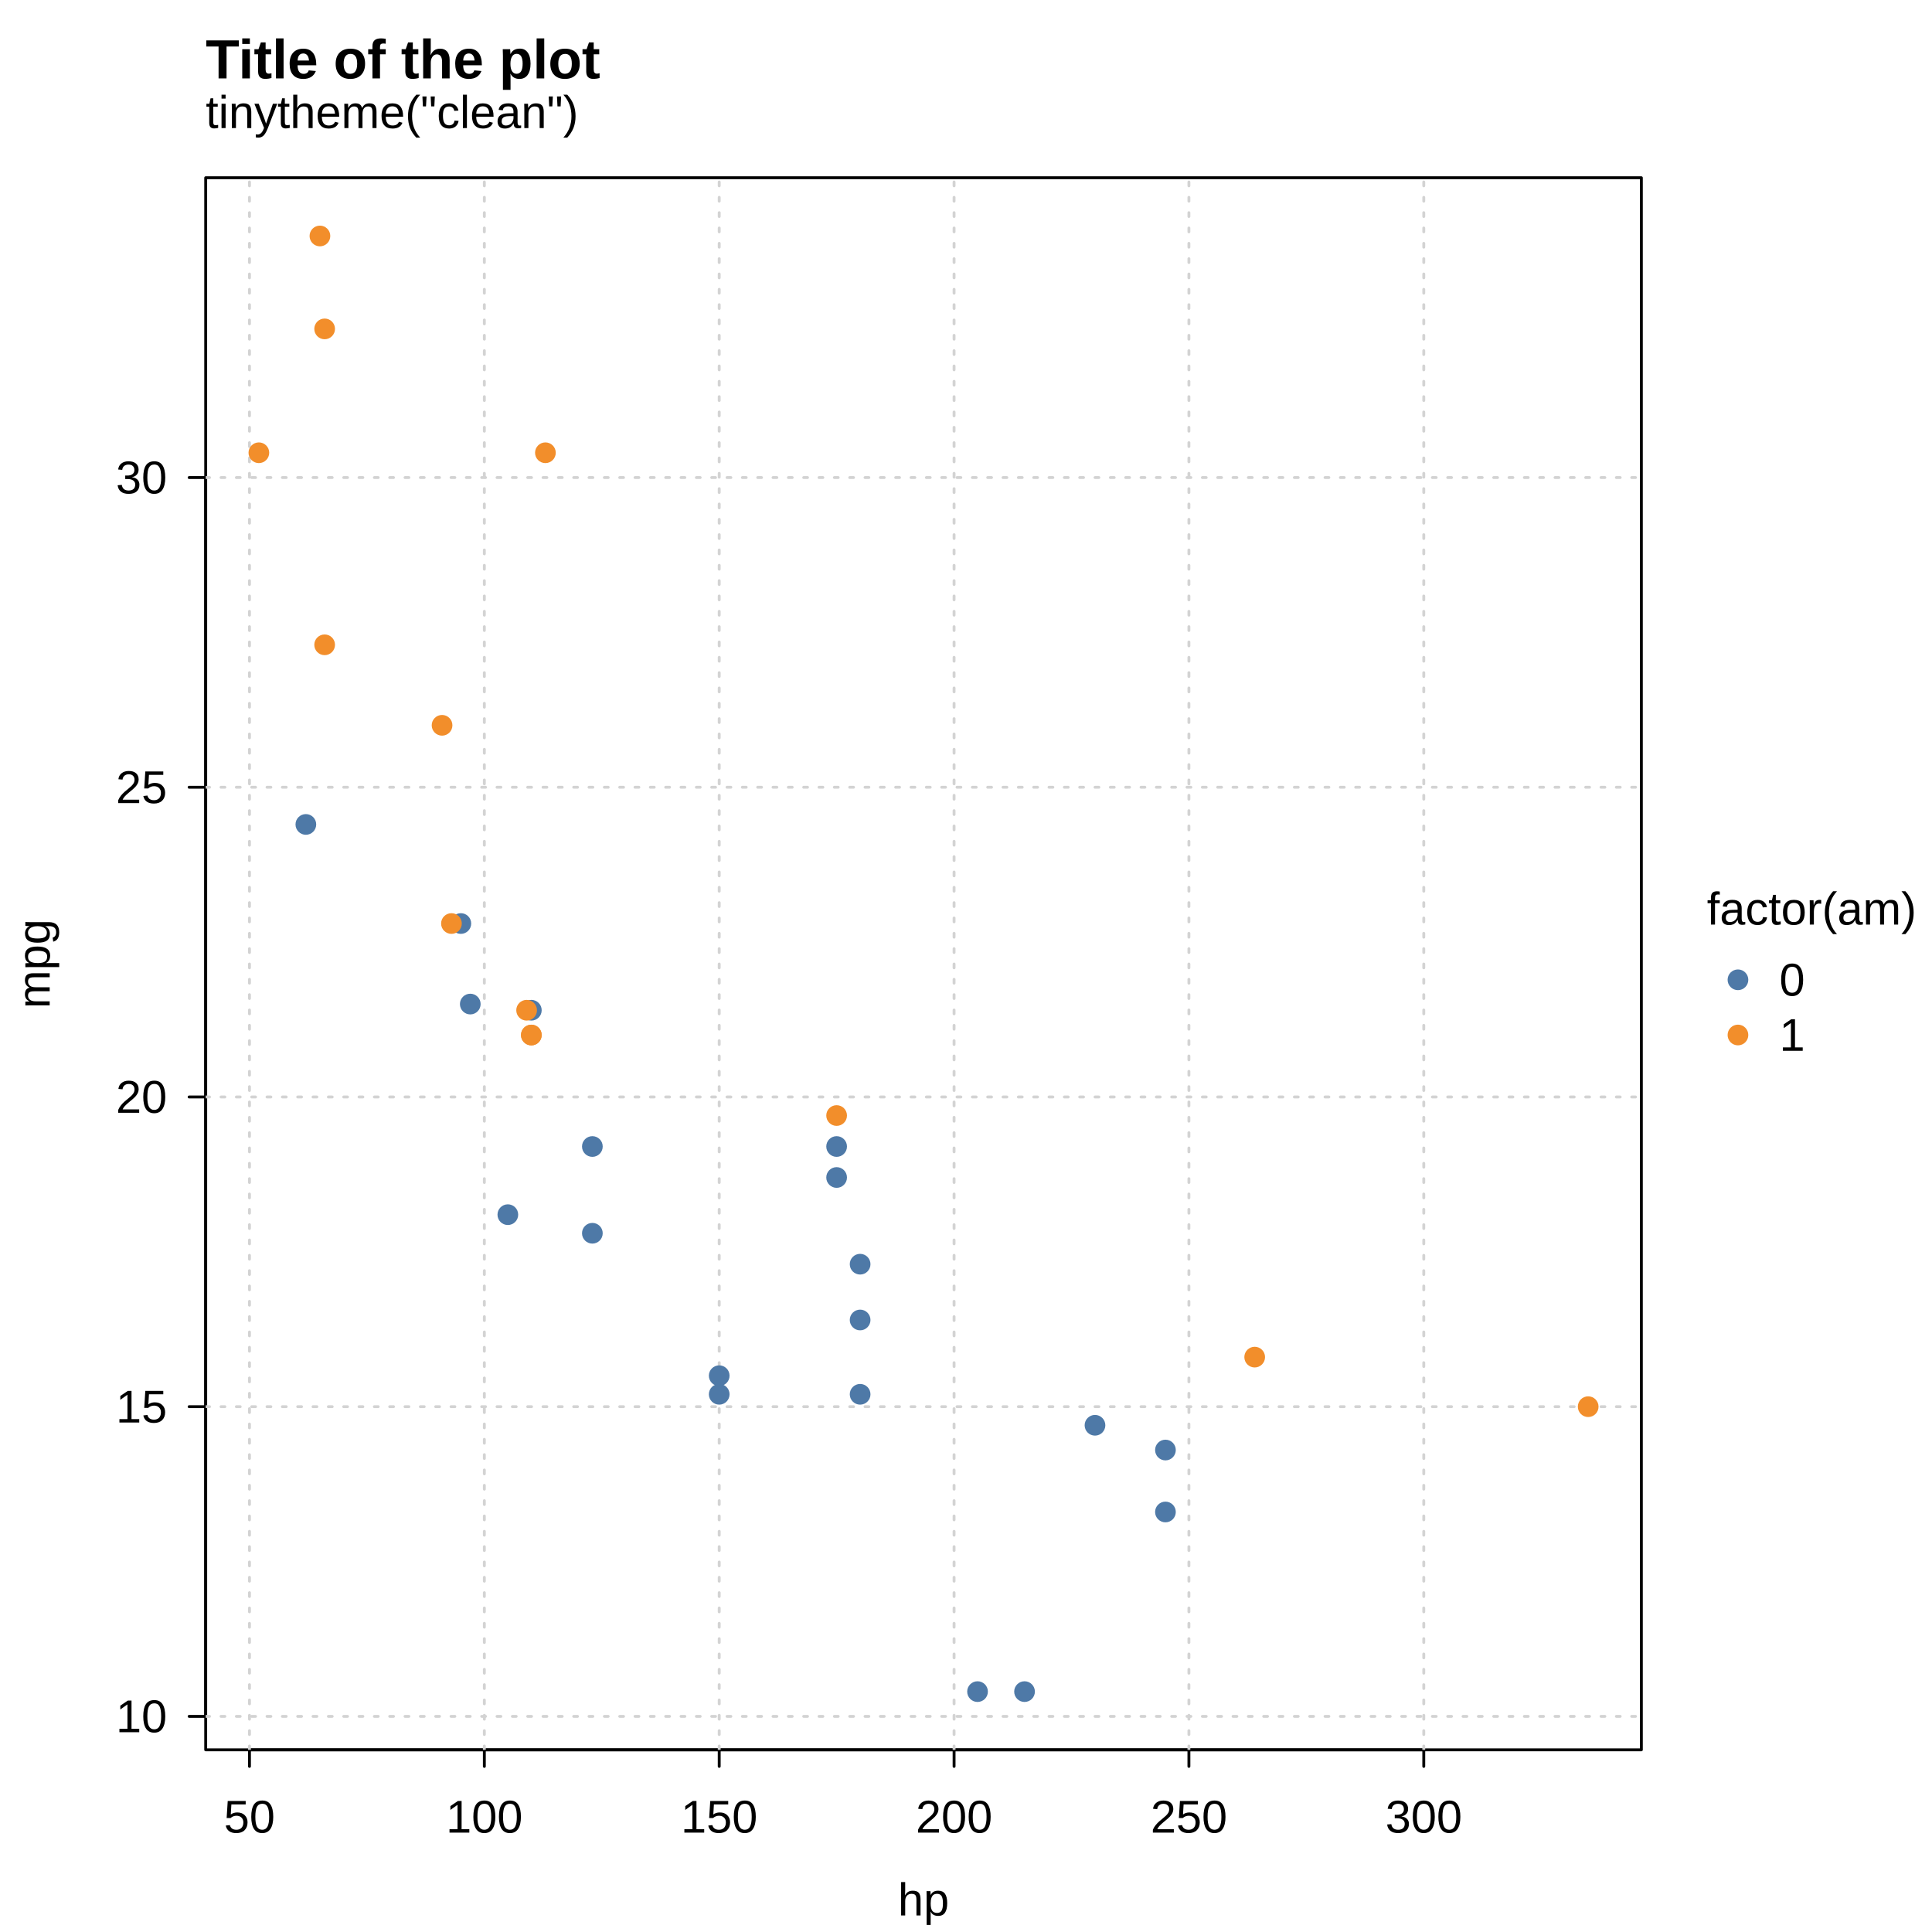
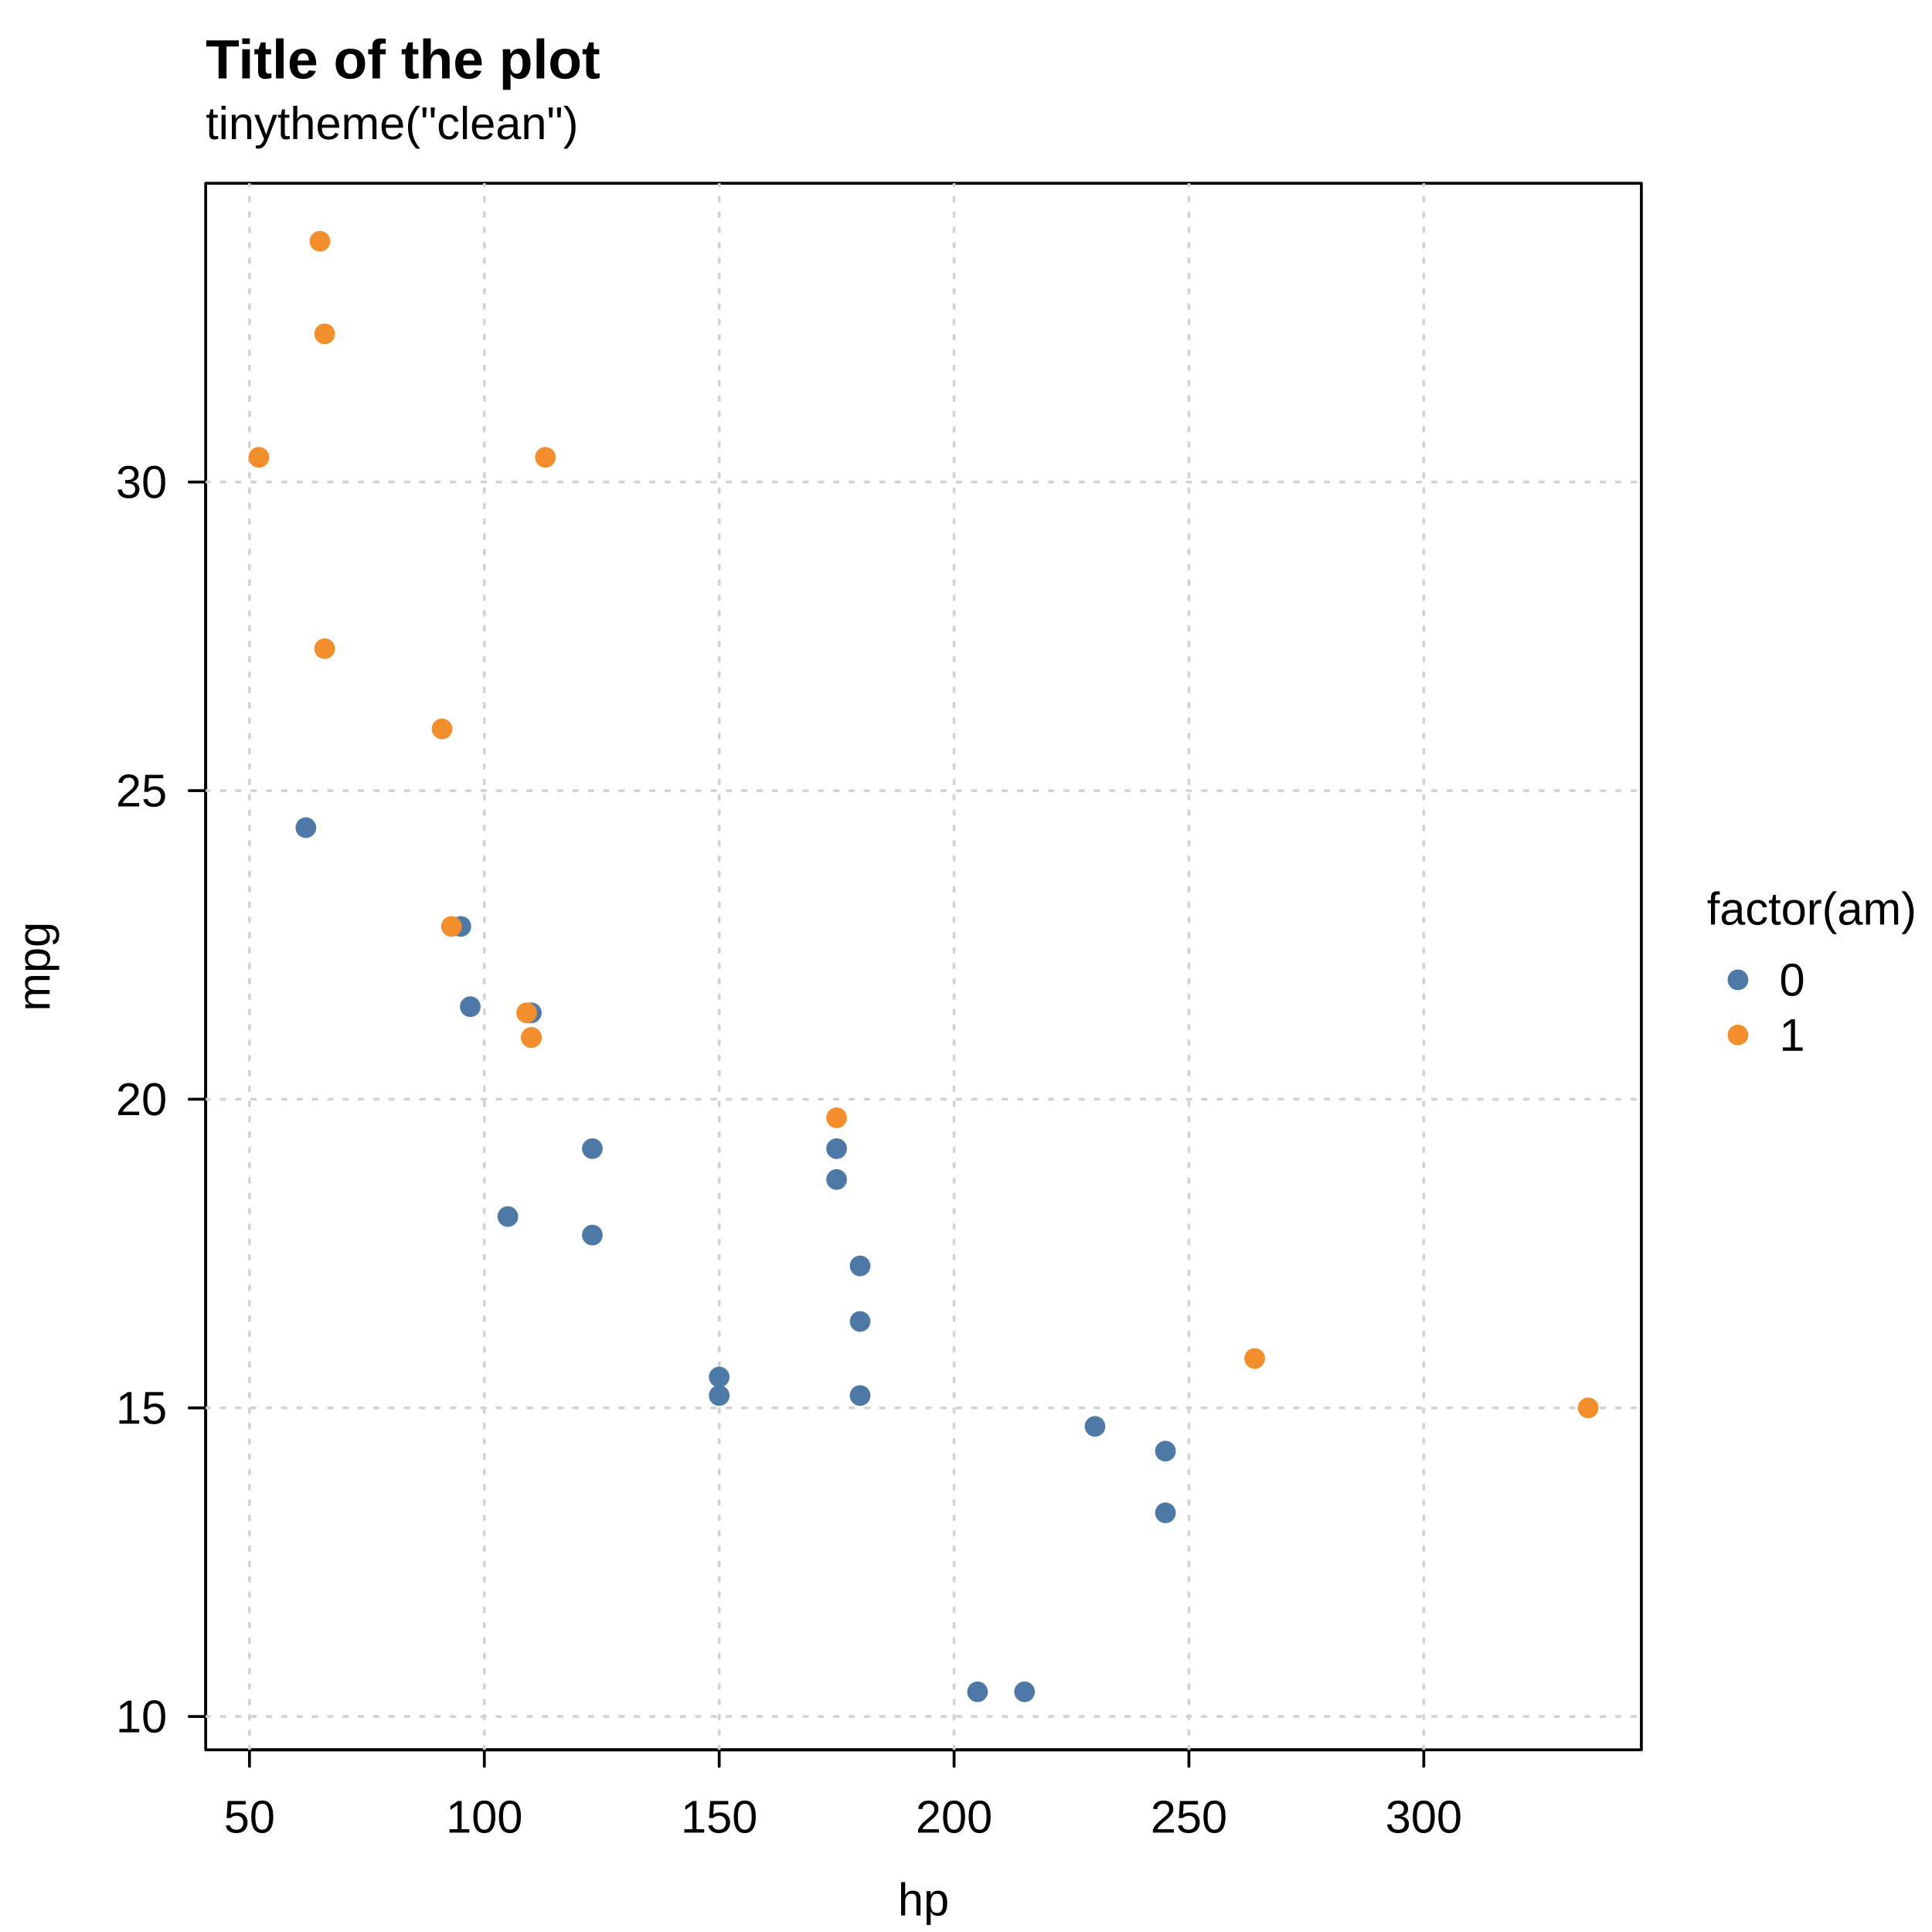
<svg xmlns="http://www.w3.org/2000/svg" width="504.00pt" height="504.00pt" viewBox="0 0 504.00 504.00">
  <g class="svglite">
    <defs>
      <style type="text/css">
    .svglite line, .svglite polyline, .svglite polygon, .svglite path, .svglite rect, .svglite circle {
      fill: none;
      stroke: #000000;
      stroke-linecap: round;
      stroke-linejoin: round;
      stroke-miterlimit: 10.00;
    }
    .svglite text {
      white-space: pre;
    }
    .svglite g.glyphgroup path {
      fill: inherit;
      stroke: none;
    }
  </style>
    </defs>
    <rect width="100%" height="100%" style="stroke: none; fill: #FFFFFF;" />
    <defs>
      <clipPath id="cpMC4wMHw1MDQuMDB8MC4wMHw1MDQuMDA=">
        <rect x="0.00" y="0.00" width="504.00" height="504.00" />
      </clipPath>
    </defs>
    <g clip-path="url(#cpMC4wMHw1MDQuMDB8MC4wMHw1MDQuMDA=)">
      <circle cx="453.38" cy="255.60" r="2.70" style="stroke-width: 0.75; stroke: none; fill: #4E79A7;" />
      <circle cx="453.38" cy="270.00" r="2.70" style="stroke-width: 0.75; stroke: none; fill: #F28E2B;" />
      <text x="472.62" y="241.20" text-anchor="middle" style="font-size: 12.00px; font-family: &quot;Liberation Sans&quot;;" textLength="54.67px" lengthAdjust="spacingAndGlyphs">factor(am)</text>
      <text x="464.18" y="259.73" style="font-size: 12.00px; font-family: &quot;Liberation Sans&quot;;" textLength="6.67px" lengthAdjust="spacingAndGlyphs">0</text>
      <text x="464.18" y="274.13" style="font-size: 12.00px; font-family: &quot;Liberation Sans&quot;;" textLength="6.67px" lengthAdjust="spacingAndGlyphs">1</text>
-       <text x="53.66" y="33.41" style="font-size: 12.00px; font-family: &quot;Liberation Sans&quot;;" textLength="97.23px" lengthAdjust="spacingAndGlyphs">tinytheme("clean")</text>
+       <text x="53.66" y="36.29" style="font-size: 12.00px; font-family: &quot;Liberation Sans&quot;;" textLength="97.23px" lengthAdjust="spacingAndGlyphs">tinytheme("clean")</text>
    </g>
    <defs>
      <clipPath id="cpMC4wMHw0MjguMTh8MC4wMHw1MDQuMDA=">
        <rect x="0.00" y="0.00" width="428.18" height="504.00" />
      </clipPath>
    </defs>
    <g clip-path="url(#cpMC4wMHw0MjguMTh8MC4wMHw1MDQuMDA=)">
      <text x="53.66" y="20.45" style="font-size: 14.40px; font-weight: bold; font-family: &quot;Liberation Sans&quot;;" textLength="102.91px" lengthAdjust="spacingAndGlyphs">Title of the plot</text>
      <text x="240.92" y="499.68" text-anchor="middle" style="font-size: 12.00px; font-family: &quot;Liberation Sans&quot;;" textLength="13.34px" lengthAdjust="spacingAndGlyphs">hp</text>
-       <text transform="translate(12.96,251.42) rotate(-90)" text-anchor="middle" style="font-size: 12.00px; font-family: &quot;Liberation Sans&quot;;" textLength="23.34px" lengthAdjust="spacingAndGlyphs">mpg</text>
+       <text transform="translate(12.96,252.14) rotate(-90)" text-anchor="middle" style="font-size: 12.00px; font-family: &quot;Liberation Sans&quot;;" textLength="23.34px" lengthAdjust="spacingAndGlyphs">mpg</text>
    </g>
    <g clip-path="url(#cpMC4wMHw1MDQuMDB8MC4wMHw1MDQuMDA=)">
      <line x1="65.08" y1="456.48" x2="371.42" y2="456.48" style="stroke-width: 0.75;" />
      <line x1="65.08" y1="456.48" x2="65.08" y2="460.80" style="stroke-width: 0.75;" />
      <line x1="126.35" y1="456.48" x2="126.35" y2="460.80" style="stroke-width: 0.75;" />
      <line x1="187.62" y1="456.48" x2="187.62" y2="460.80" style="stroke-width: 0.75;" />
      <line x1="248.89" y1="456.48" x2="248.89" y2="460.80" style="stroke-width: 0.75;" />
      <line x1="310.15" y1="456.48" x2="310.15" y2="460.80" style="stroke-width: 0.75;" />
      <line x1="371.42" y1="456.48" x2="371.42" y2="460.80" style="stroke-width: 0.75;" />
      <text x="65.08" y="478.08" text-anchor="middle" style="font-size: 12.00px; font-family: &quot;Liberation Sans&quot;;" textLength="13.34px" lengthAdjust="spacingAndGlyphs">50</text>
      <text x="126.35" y="478.08" text-anchor="middle" style="font-size: 12.00px; font-family: &quot;Liberation Sans&quot;;" textLength="20.02px" lengthAdjust="spacingAndGlyphs">100</text>
      <text x="187.62" y="478.08" text-anchor="middle" style="font-size: 12.00px; font-family: &quot;Liberation Sans&quot;;" textLength="20.02px" lengthAdjust="spacingAndGlyphs">150</text>
      <text x="248.89" y="478.08" text-anchor="middle" style="font-size: 12.00px; font-family: &quot;Liberation Sans&quot;;" textLength="20.02px" lengthAdjust="spacingAndGlyphs">200</text>
      <text x="310.15" y="478.08" text-anchor="middle" style="font-size: 12.00px; font-family: &quot;Liberation Sans&quot;;" textLength="20.02px" lengthAdjust="spacingAndGlyphs">250</text>
      <text x="371.42" y="478.08" text-anchor="middle" style="font-size: 12.00px; font-family: &quot;Liberation Sans&quot;;" textLength="20.02px" lengthAdjust="spacingAndGlyphs">300</text>
-       <line x1="53.66" y1="447.75" x2="53.66" y2="124.58" style="stroke-width: 0.75;" />
-       <line x1="53.66" y1="447.75" x2="49.34" y2="447.75" style="stroke-width: 0.75;" />
-       <line x1="53.66" y1="366.96" x2="49.34" y2="366.96" style="stroke-width: 0.75;" />
-       <line x1="53.66" y1="286.17" x2="49.34" y2="286.17" style="stroke-width: 0.75;" />
-       <line x1="53.66" y1="205.37" x2="49.34" y2="205.37" style="stroke-width: 0.75;" />
-       <line x1="53.66" y1="124.58" x2="49.34" y2="124.58" style="stroke-width: 0.75;" />
-       <text x="43.58" y="451.88" text-anchor="end" style="font-size: 12.00px; font-family: &quot;Liberation Sans&quot;;" textLength="13.34px" lengthAdjust="spacingAndGlyphs">10</text>
-       <text x="43.58" y="371.09" text-anchor="end" style="font-size: 12.00px; font-family: &quot;Liberation Sans&quot;;" textLength="13.34px" lengthAdjust="spacingAndGlyphs">15</text>
-       <text x="43.58" y="290.29" text-anchor="end" style="font-size: 12.00px; font-family: &quot;Liberation Sans&quot;;" textLength="13.34px" lengthAdjust="spacingAndGlyphs">20</text>
-       <text x="43.58" y="209.50" text-anchor="end" style="font-size: 12.00px; font-family: &quot;Liberation Sans&quot;;" textLength="13.34px" lengthAdjust="spacingAndGlyphs">25</text>
-       <text x="43.58" y="128.71" text-anchor="end" style="font-size: 12.00px; font-family: &quot;Liberation Sans&quot;;" textLength="13.34px" lengthAdjust="spacingAndGlyphs">30</text>
-       <polygon points="53.66,456.48 428.18,456.48 428.18,46.37 53.66,46.37 " style="stroke-width: 0.75;" />
+       <line x1="53.66" y1="447.78" x2="53.66" y2="125.74" style="stroke-width: 0.75;" />
+       <line x1="53.66" y1="447.78" x2="49.34" y2="447.78" style="stroke-width: 0.75;" />
+       <line x1="53.66" y1="367.27" x2="49.34" y2="367.27" style="stroke-width: 0.75;" />
+       <line x1="53.66" y1="286.76" x2="49.34" y2="286.76" style="stroke-width: 0.75;" />
+       <line x1="53.66" y1="206.25" x2="49.34" y2="206.25" style="stroke-width: 0.75;" />
+       <line x1="53.66" y1="125.74" x2="49.34" y2="125.74" style="stroke-width: 0.75;" />
+       <text x="43.58" y="451.91" text-anchor="end" style="font-size: 12.00px; font-family: &quot;Liberation Sans&quot;;" textLength="13.34px" lengthAdjust="spacingAndGlyphs">10</text>
+       <text x="43.58" y="371.40" text-anchor="end" style="font-size: 12.00px; font-family: &quot;Liberation Sans&quot;;" textLength="13.34px" lengthAdjust="spacingAndGlyphs">15</text>
+       <text x="43.58" y="290.89" text-anchor="end" style="font-size: 12.00px; font-family: &quot;Liberation Sans&quot;;" textLength="13.34px" lengthAdjust="spacingAndGlyphs">20</text>
+       <text x="43.58" y="210.38" text-anchor="end" style="font-size: 12.00px; font-family: &quot;Liberation Sans&quot;;" textLength="13.34px" lengthAdjust="spacingAndGlyphs">25</text>
+       <text x="43.58" y="129.87" text-anchor="end" style="font-size: 12.00px; font-family: &quot;Liberation Sans&quot;;" textLength="13.34px" lengthAdjust="spacingAndGlyphs">30</text>
+       <polygon points="53.66,456.48 428.18,456.48 428.18,47.81 53.66,47.81 " style="stroke-width: 0.75;" />
    </g>
    <defs>
-       <clipPath id="cpNTMuNjZ8NDI4LjE4fDQ2LjM3fDQ1Ni40OA==">
-         <rect x="53.66" y="46.37" width="374.52" height="410.11" />
+       <clipPath id="cpNTMuNjZ8NDI4LjE4fDQ3LjgxfDQ1Ni40OA==">
+         <rect x="53.66" y="47.81" width="374.52" height="408.67" />
      </clipPath>
    </defs>
-     <g clip-path="url(#cpNTMuNjZ8NDI4LjE4fDQ2LjM3fDQ1Ni40OA==)">
-       <line x1="65.08" y1="456.48" x2="65.08" y2="46.37" style="stroke-width: 0.75; stroke: #D3D3D3; stroke-dasharray: 1.00,3.00;" />
-       <line x1="126.35" y1="456.48" x2="126.35" y2="46.37" style="stroke-width: 0.75; stroke: #D3D3D3; stroke-dasharray: 1.00,3.00;" />
-       <line x1="187.62" y1="456.48" x2="187.62" y2="46.37" style="stroke-width: 0.75; stroke: #D3D3D3; stroke-dasharray: 1.00,3.00;" />
-       <line x1="248.89" y1="456.48" x2="248.89" y2="46.37" style="stroke-width: 0.75; stroke: #D3D3D3; stroke-dasharray: 1.00,3.00;" />
-       <line x1="310.15" y1="456.48" x2="310.15" y2="46.37" style="stroke-width: 0.75; stroke: #D3D3D3; stroke-dasharray: 1.00,3.00;" />
-       <line x1="371.42" y1="456.48" x2="371.42" y2="46.37" style="stroke-width: 0.75; stroke: #D3D3D3; stroke-dasharray: 1.00,3.00;" />
-       <line x1="53.66" y1="447.75" x2="428.18" y2="447.75" style="stroke-width: 0.75; stroke: #D3D3D3; stroke-dasharray: 1.00,3.00;" />
-       <line x1="53.66" y1="366.96" x2="428.18" y2="366.96" style="stroke-width: 0.75; stroke: #D3D3D3; stroke-dasharray: 1.00,3.00;" />
-       <line x1="53.66" y1="286.17" x2="428.18" y2="286.17" style="stroke-width: 0.75; stroke: #D3D3D3; stroke-dasharray: 1.00,3.00;" />
-       <line x1="53.66" y1="205.37" x2="428.18" y2="205.37" style="stroke-width: 0.75; stroke: #D3D3D3; stroke-dasharray: 1.00,3.00;" />
-       <line x1="53.66" y1="124.58" x2="428.18" y2="124.58" style="stroke-width: 0.75; stroke: #D3D3D3; stroke-dasharray: 1.00,3.00;" />
-       <circle cx="138.61" cy="263.54" r="2.70" style="stroke-width: 0.75; stroke: none; fill: #4E79A7;" />
-       <circle cx="218.25" cy="307.17" r="2.70" style="stroke-width: 0.75; stroke: none; fill: #4E79A7;" />
-       <circle cx="132.48" cy="316.87" r="2.70" style="stroke-width: 0.75; stroke: none; fill: #4E79A7;" />
-       <circle cx="304.03" cy="378.27" r="2.70" style="stroke-width: 0.75; stroke: none; fill: #4E79A7;" />
-       <circle cx="79.79" cy="215.07" r="2.70" style="stroke-width: 0.75; stroke: none; fill: #4E79A7;" />
-       <circle cx="120.22" cy="240.92" r="2.70" style="stroke-width: 0.75; stroke: none; fill: #4E79A7;" />
-       <circle cx="154.53" cy="299.09" r="2.70" style="stroke-width: 0.75; stroke: none; fill: #4E79A7;" />
-       <circle cx="154.53" cy="321.72" r="2.70" style="stroke-width: 0.75; stroke: none; fill: #4E79A7;" />
-       <circle cx="224.38" cy="344.34" r="2.70" style="stroke-width: 0.75; stroke: none; fill: #4E79A7;" />
-       <circle cx="224.38" cy="329.79" r="2.70" style="stroke-width: 0.75; stroke: none; fill: #4E79A7;" />
-       <circle cx="224.38" cy="363.73" r="2.70" style="stroke-width: 0.75; stroke: none; fill: #4E79A7;" />
-       <circle cx="255.01" cy="441.29" r="2.70" style="stroke-width: 0.75; stroke: none; fill: #4E79A7;" />
-       <circle cx="267.27" cy="441.29" r="2.70" style="stroke-width: 0.75; stroke: none; fill: #4E79A7;" />
-       <circle cx="285.65" cy="371.81" r="2.70" style="stroke-width: 0.75; stroke: none; fill: #4E79A7;" />
-       <circle cx="122.68" cy="261.93" r="2.70" style="stroke-width: 0.75; stroke: none; fill: #4E79A7;" />
-       <circle cx="187.62" cy="358.88" r="2.70" style="stroke-width: 0.75; stroke: none; fill: #4E79A7;" />
-       <circle cx="187.62" cy="363.73" r="2.70" style="stroke-width: 0.75; stroke: none; fill: #4E79A7;" />
-       <circle cx="304.03" cy="394.43" r="2.70" style="stroke-width: 0.75; stroke: none; fill: #4E79A7;" />
-       <circle cx="218.25" cy="299.09" r="2.70" style="stroke-width: 0.75; stroke: none; fill: #4E79A7;" />
-       <circle cx="138.61" cy="270.01" r="2.70" style="stroke-width: 0.75; stroke: none; fill: #F28E2B;" />
-       <circle cx="138.61" cy="270.01" r="2.70" style="stroke-width: 0.75; stroke: none; fill: #F28E2B;" />
-       <circle cx="117.77" cy="240.92" r="2.70" style="stroke-width: 0.75; stroke: none; fill: #F28E2B;" />
-       <circle cx="84.69" cy="85.80" r="2.70" style="stroke-width: 0.75; stroke: none; fill: #F28E2B;" />
-       <circle cx="67.53" cy="118.11" r="2.70" style="stroke-width: 0.75; stroke: none; fill: #F28E2B;" />
-       <circle cx="83.46" cy="61.56" r="2.70" style="stroke-width: 0.75; stroke: none; fill: #F28E2B;" />
-       <circle cx="84.69" cy="168.21" r="2.70" style="stroke-width: 0.75; stroke: none; fill: #F28E2B;" />
-       <circle cx="115.32" cy="189.21" r="2.70" style="stroke-width: 0.75; stroke: none; fill: #F28E2B;" />
-       <circle cx="142.28" cy="118.11" r="2.70" style="stroke-width: 0.75; stroke: none; fill: #F28E2B;" />
-       <circle cx="327.31" cy="354.03" r="2.70" style="stroke-width: 0.75; stroke: none; fill: #F28E2B;" />
-       <circle cx="218.25" cy="291.01" r="2.70" style="stroke-width: 0.75; stroke: none; fill: #F28E2B;" />
-       <circle cx="414.31" cy="366.96" r="2.70" style="stroke-width: 0.75; stroke: none; fill: #F28E2B;" />
-       <circle cx="137.38" cy="263.54" r="2.70" style="stroke-width: 0.75; stroke: none; fill: #F28E2B;" />
+     <g clip-path="url(#cpNTMuNjZ8NDI4LjE4fDQ3LjgxfDQ1Ni40OA==)">
+       <line x1="65.08" y1="456.48" x2="65.08" y2="47.81" style="stroke-width: 0.75; stroke: #D3D3D3; stroke-dasharray: 1.00,3.00;" />
+       <line x1="126.35" y1="456.48" x2="126.35" y2="47.81" style="stroke-width: 0.75; stroke: #D3D3D3; stroke-dasharray: 1.00,3.00;" />
+       <line x1="187.62" y1="456.48" x2="187.62" y2="47.81" style="stroke-width: 0.75; stroke: #D3D3D3; stroke-dasharray: 1.00,3.00;" />
+       <line x1="248.89" y1="456.48" x2="248.89" y2="47.81" style="stroke-width: 0.75; stroke: #D3D3D3; stroke-dasharray: 1.00,3.00;" />
+       <line x1="310.15" y1="456.48" x2="310.15" y2="47.81" style="stroke-width: 0.75; stroke: #D3D3D3; stroke-dasharray: 1.00,3.00;" />
+       <line x1="371.42" y1="456.48" x2="371.42" y2="47.81" style="stroke-width: 0.75; stroke: #D3D3D3; stroke-dasharray: 1.00,3.00;" />
+       <line x1="53.66" y1="447.78" x2="428.18" y2="447.78" style="stroke-width: 0.75; stroke: #D3D3D3; stroke-dasharray: 1.00,3.00;" />
+       <line x1="53.66" y1="367.27" x2="428.18" y2="367.27" style="stroke-width: 0.75; stroke: #D3D3D3; stroke-dasharray: 1.00,3.00;" />
+       <line x1="53.66" y1="286.76" x2="428.18" y2="286.76" style="stroke-width: 0.75; stroke: #D3D3D3; stroke-dasharray: 1.00,3.00;" />
+       <line x1="53.66" y1="206.25" x2="428.18" y2="206.25" style="stroke-width: 0.75; stroke: #D3D3D3; stroke-dasharray: 1.00,3.00;" />
+       <line x1="53.66" y1="125.74" x2="428.18" y2="125.74" style="stroke-width: 0.75; stroke: #D3D3D3; stroke-dasharray: 1.00,3.00;" />
+       <circle cx="138.61" cy="264.22" r="2.70" style="stroke-width: 0.75; stroke: none; fill: #4E79A7;" />
+       <circle cx="218.25" cy="307.70" r="2.70" style="stroke-width: 0.75; stroke: none; fill: #4E79A7;" />
+       <circle cx="132.48" cy="317.36" r="2.70" style="stroke-width: 0.75; stroke: none; fill: #4E79A7;" />
+       <circle cx="304.03" cy="378.55" r="2.70" style="stroke-width: 0.75; stroke: none; fill: #4E79A7;" />
+       <circle cx="79.79" cy="215.91" r="2.70" style="stroke-width: 0.75; stroke: none; fill: #4E79A7;" />
+       <circle cx="120.22" cy="241.68" r="2.70" style="stroke-width: 0.75; stroke: none; fill: #4E79A7;" />
+       <circle cx="154.53" cy="299.65" r="2.70" style="stroke-width: 0.75; stroke: none; fill: #4E79A7;" />
+       <circle cx="154.53" cy="322.19" r="2.70" style="stroke-width: 0.75; stroke: none; fill: #4E79A7;" />
+       <circle cx="224.38" cy="344.73" r="2.70" style="stroke-width: 0.75; stroke: none; fill: #4E79A7;" />
+       <circle cx="224.38" cy="330.24" r="2.70" style="stroke-width: 0.75; stroke: none; fill: #4E79A7;" />
+       <circle cx="224.38" cy="364.05" r="2.70" style="stroke-width: 0.75; stroke: none; fill: #4E79A7;" />
+       <circle cx="255.01" cy="441.34" r="2.70" style="stroke-width: 0.75; stroke: none; fill: #4E79A7;" />
+       <circle cx="267.27" cy="441.34" r="2.70" style="stroke-width: 0.75; stroke: none; fill: #4E79A7;" />
+       <circle cx="285.65" cy="372.10" r="2.70" style="stroke-width: 0.75; stroke: none; fill: #4E79A7;" />
+       <circle cx="122.68" cy="262.61" r="2.70" style="stroke-width: 0.75; stroke: none; fill: #4E79A7;" />
+       <circle cx="187.62" cy="359.22" r="2.70" style="stroke-width: 0.75; stroke: none; fill: #4E79A7;" />
+       <circle cx="187.62" cy="364.05" r="2.70" style="stroke-width: 0.75; stroke: none; fill: #4E79A7;" />
+       <circle cx="304.03" cy="394.65" r="2.70" style="stroke-width: 0.75; stroke: none; fill: #4E79A7;" />
+       <circle cx="218.25" cy="299.65" r="2.70" style="stroke-width: 0.75; stroke: none; fill: #4E79A7;" />
+       <circle cx="138.61" cy="270.66" r="2.70" style="stroke-width: 0.75; stroke: none; fill: #F28E2B;" />
+       <circle cx="138.61" cy="270.66" r="2.70" style="stroke-width: 0.75; stroke: none; fill: #F28E2B;" />
+       <circle cx="117.77" cy="241.68" r="2.70" style="stroke-width: 0.75; stroke: none; fill: #F28E2B;" />
+       <circle cx="84.69" cy="87.10" r="2.70" style="stroke-width: 0.75; stroke: none; fill: #F28E2B;" />
+       <circle cx="67.53" cy="119.30" r="2.70" style="stroke-width: 0.75; stroke: none; fill: #F28E2B;" />
+       <circle cx="83.46" cy="62.94" r="2.70" style="stroke-width: 0.75; stroke: none; fill: #F28E2B;" />
+       <circle cx="84.69" cy="169.22" r="2.70" style="stroke-width: 0.75; stroke: none; fill: #F28E2B;" />
+       <circle cx="115.32" cy="190.15" r="2.70" style="stroke-width: 0.75; stroke: none; fill: #F28E2B;" />
+       <circle cx="142.28" cy="119.30" r="2.70" style="stroke-width: 0.75; stroke: none; fill: #F28E2B;" />
+       <circle cx="327.31" cy="354.39" r="2.70" style="stroke-width: 0.75; stroke: none; fill: #F28E2B;" />
+       <circle cx="218.25" cy="291.59" r="2.70" style="stroke-width: 0.75; stroke: none; fill: #F28E2B;" />
+       <circle cx="414.31" cy="367.27" r="2.70" style="stroke-width: 0.75; stroke: none; fill: #F28E2B;" />
+       <circle cx="137.38" cy="264.22" r="2.70" style="stroke-width: 0.75; stroke: none; fill: #F28E2B;" />
    </g>
  </g>
</svg>
